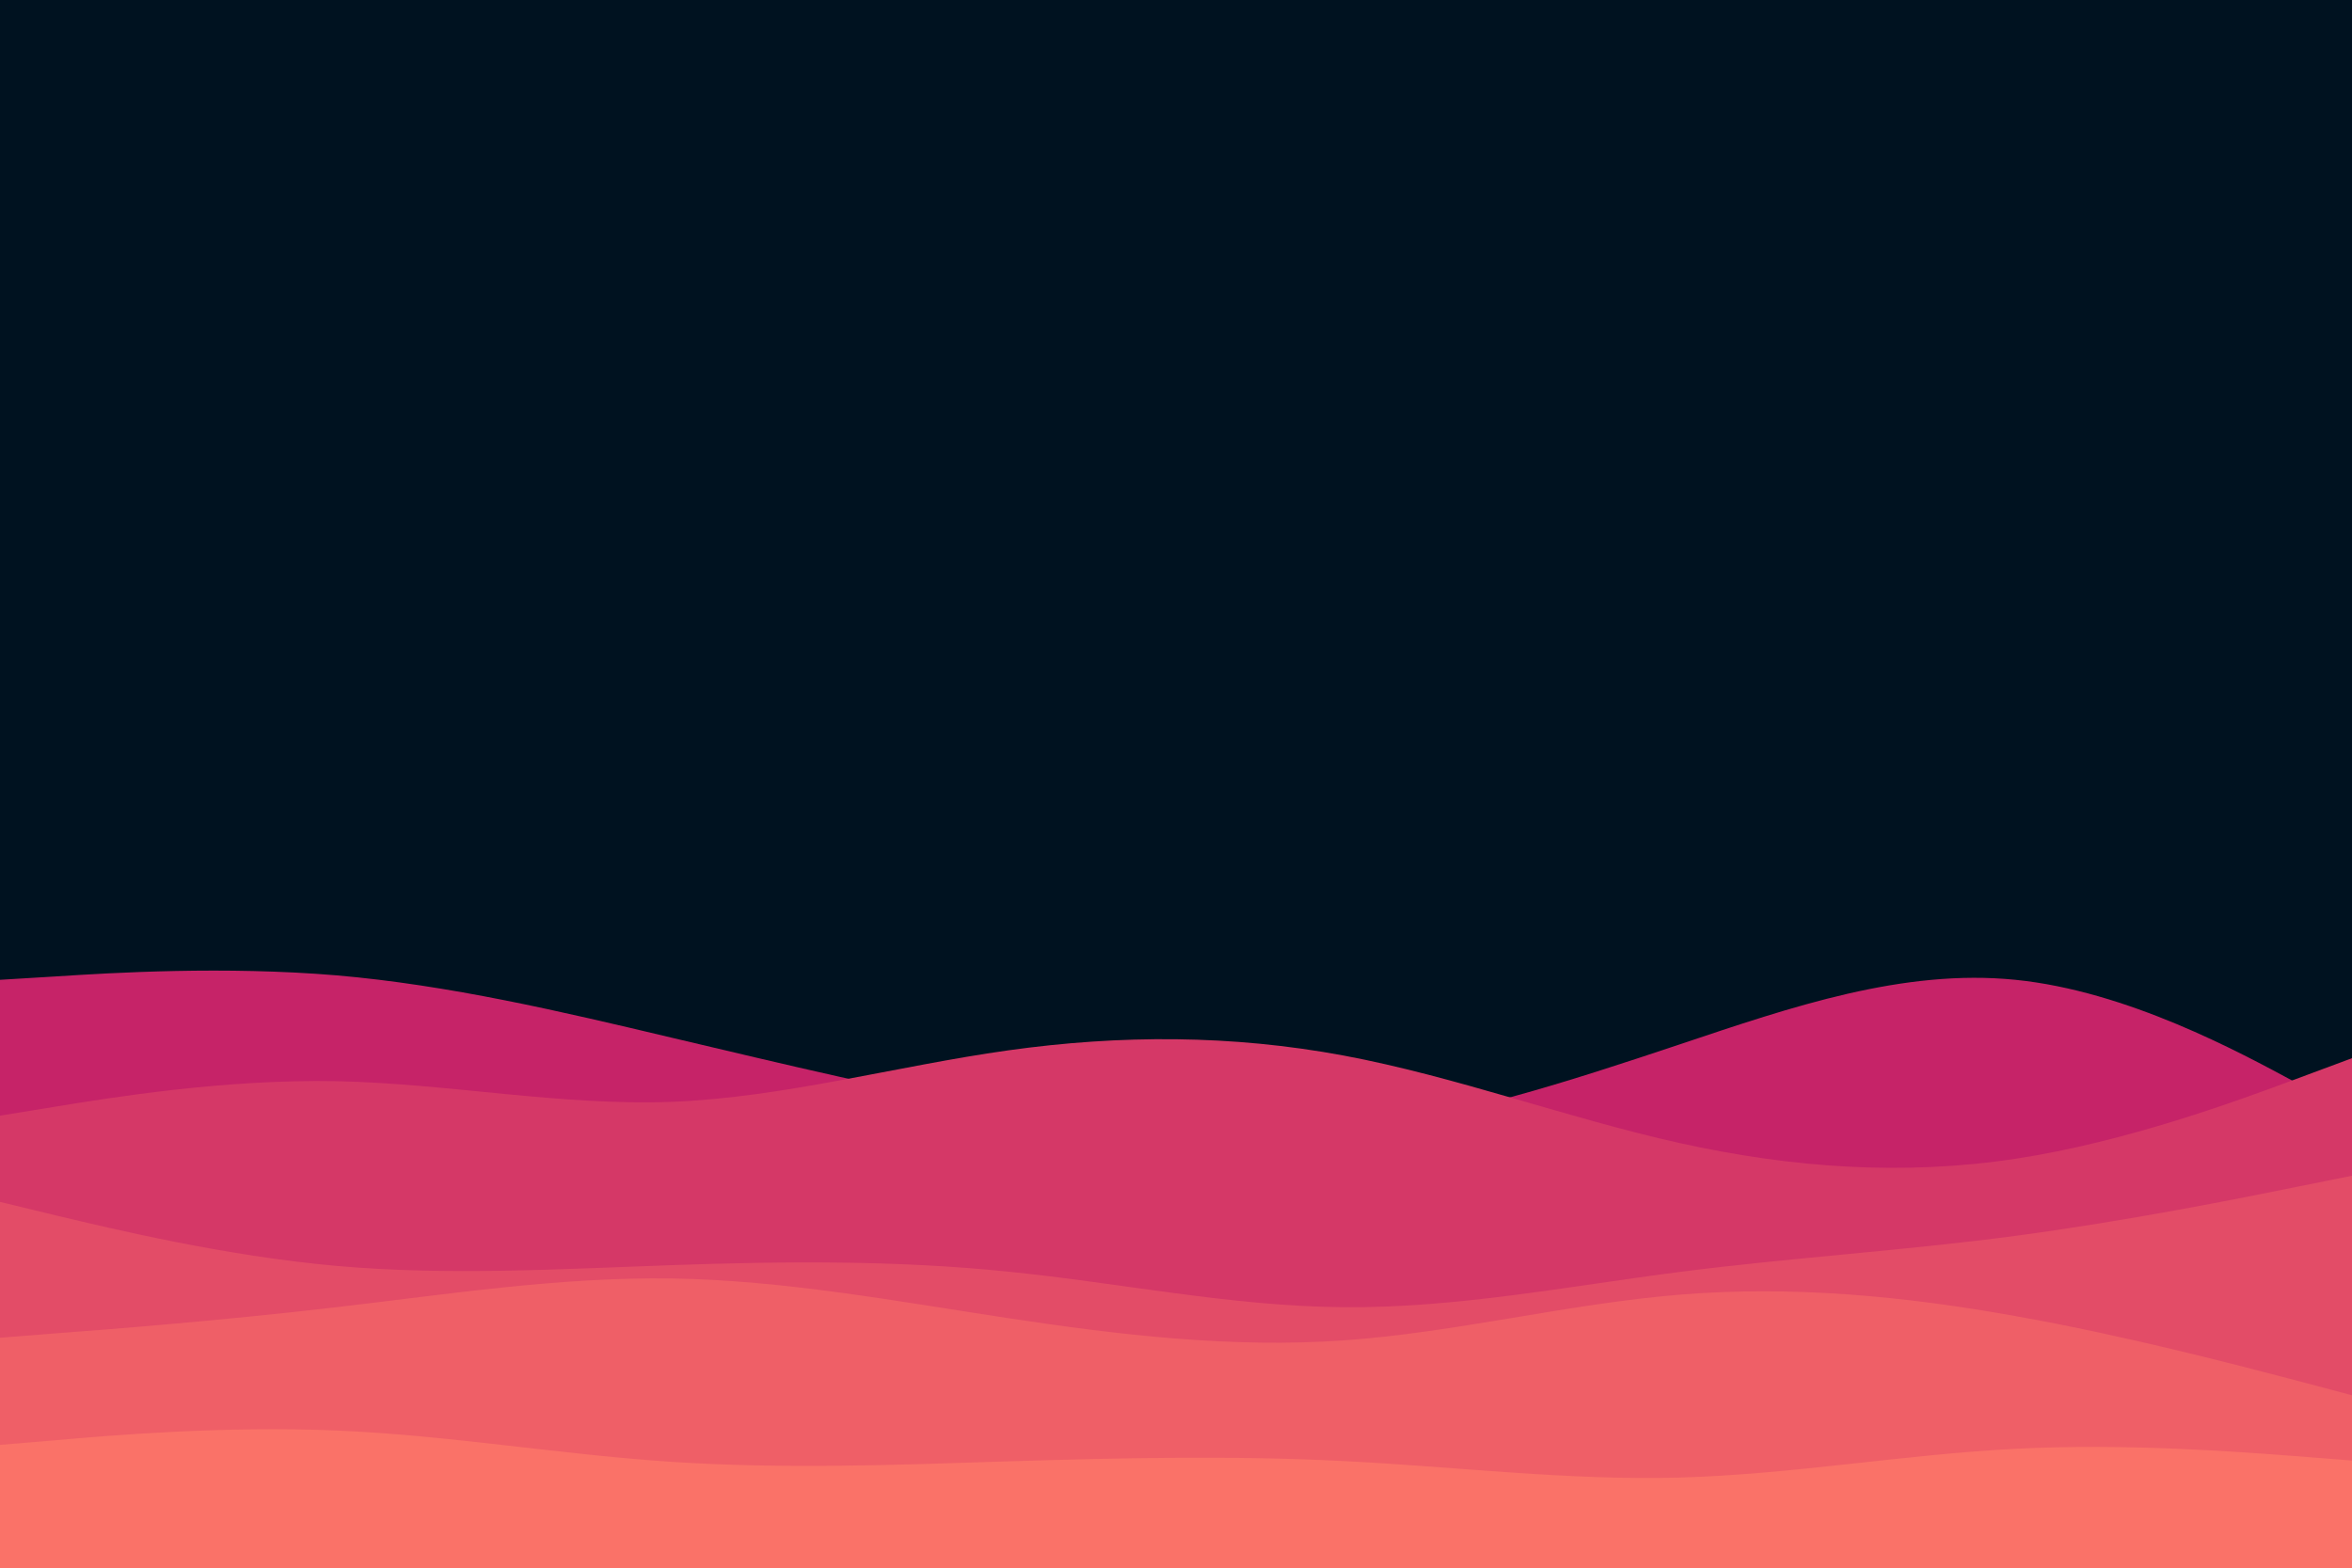
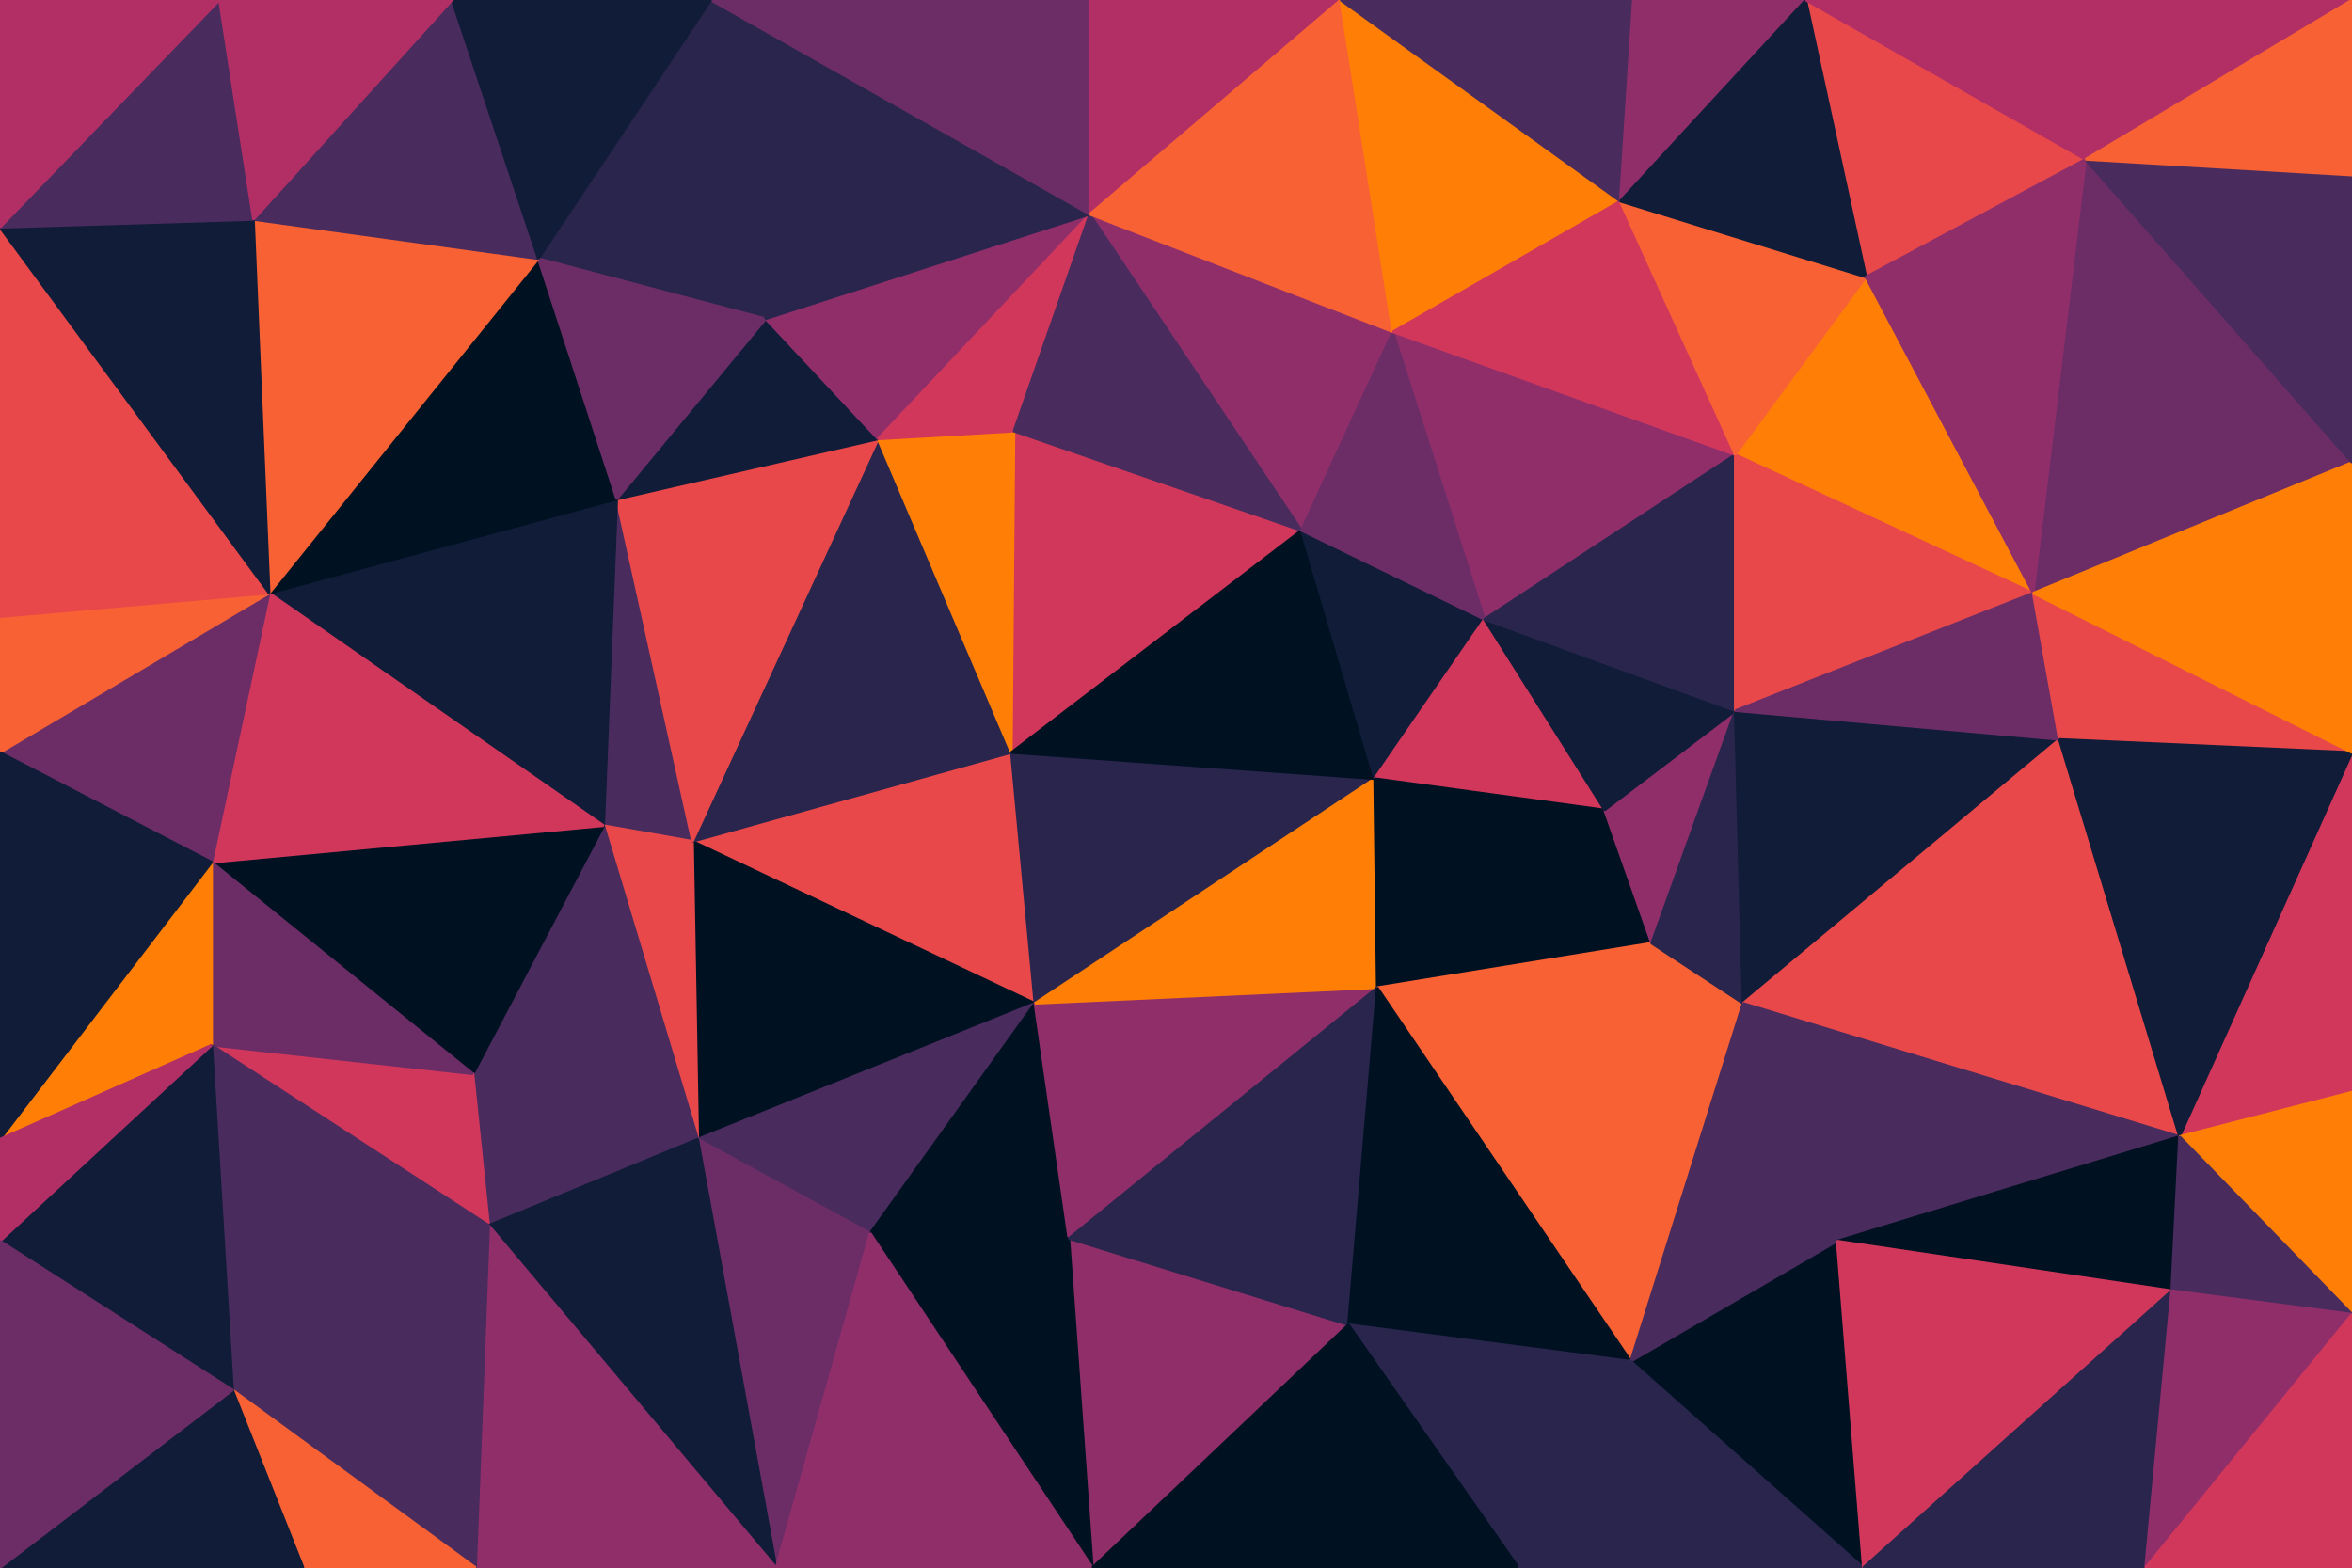
<svg xmlns="http://www.w3.org/2000/svg" id="visual" viewBox="0 0 900 600" width="900" height="600" version="1.1">
-   <rect x="0" y="0" width="900" height="600" fill="#001220" />
-   <path d="M0 375L21.5 373.7C43 372.3 86 369.7 128.8 373.3C171.7 377 214.3 387 257.2 397.2C300 407.3 343 417.7 385.8 425.2C428.7 432.7 471.3 437.3 514.2 432.7C557 428 600 414 642.8 399.7C685.7 385.3 728.3 370.7 771.2 375C814 379.3 857 402.7 878.5 414.3L900 426L900 601L878.5 601C857 601 814 601 771.2 601C728.3 601 685.7 601 642.8 601C600 601 557 601 514.2 601C471.3 601 428.7 601 385.8 601C343 601 300 601 257.2 601C214.3 601 171.7 601 128.8 601C86 601 43 601 21.5 601L0 601Z" fill="#c62368" />
-   <path d="M0 427L21.5 423.5C43 420 86 413 128.8 413.8C171.7 414.7 214.3 423.3 257.2 421.7C300 420 343 408 385.8 402C428.7 396 471.3 396 514.2 404C557 412 600 428 642.8 437.5C685.7 447 728.3 450 771.2 443.5C814 437 857 421 878.5 413L900 405L900 601L878.5 601C857 601 814 601 771.2 601C728.3 601 685.7 601 642.8 601C600 601 557 601 514.2 601C471.3 601 428.7 601 385.8 601C343 601 300 601 257.2 601C214.3 601 171.7 601 128.8 601C86 601 43 601 21.5 601L0 601Z" fill="#d53867" />
-   <path d="M0 460L21.5 465.2C43 470.3 86 480.7 128.8 484.5C171.7 488.3 214.3 485.7 257.2 484.2C300 482.7 343 482.3 385.8 486.7C428.7 491 471.3 500 514.2 500.3C557 500.7 600 492.3 642.8 486.8C685.7 481.3 728.3 478.7 771.2 473C814 467.3 857 458.7 878.5 454.3L900 450L900 601L878.5 601C857 601 814 601 771.2 601C728.3 601 685.7 601 642.8 601C600 601 557 601 514.2 601C471.3 601 428.7 601 385.8 601C343 601 300 601 257.2 601C214.3 601 171.7 601 128.8 601C86 601 43 601 21.5 601L0 601Z" fill="#e34c67" />
-   <path d="M0 512L21.5 510.3C43 508.7 86 505.3 128.8 500.3C171.7 495.3 214.3 488.7 257.2 489.3C300 490 343 498 385.8 504.5C428.7 511 471.3 516 514.2 513C557 510 600 499 642.8 495.5C685.7 492 728.3 496 771.2 503.7C814 511.3 857 522.7 878.5 528.3L900 534L900 601L878.5 601C857 601 814 601 771.2 601C728.3 601 685.7 601 642.8 601C600 601 557 601 514.2 601C471.3 601 428.7 601 385.8 601C343 601 300 601 257.2 601C214.3 601 171.7 601 128.8 601C86 601 43 601 21.5 601L0 601Z" fill="#ef5f67" />
-   <path d="M0 553L21.5 551.2C43 549.3 86 545.7 128.8 547.5C171.7 549.3 214.3 556.7 257.2 559.5C300 562.3 343 560.7 385.8 559.3C428.7 558 471.3 557 514.2 559.2C557 561.3 600 566.7 642.8 565.5C685.7 564.3 728.3 556.7 771.2 554.5C814 552.3 857 555.7 878.5 557.3L900 559L900 601L878.5 601C857 601 814 601 771.2 601C728.3 601 685.7 601 642.8 601C600 601 557 601 514.2 601C471.3 601 428.7 601 385.8 601C343 601 300 601 257.2 601C214.3 601 171.7 601 128.8 601C86 601 43 601 21.5 601L0 601Z" fill="#fa7268" />
+   <g stroke-width="1" stroke-linejoin="bevel">
+     <path d="M387 288L265 322L396 384Z" fill="#e8484a" stroke="#e8484a" />
+     <path d="M236 191L231 316L265 322Z" fill="#492b5d" stroke="#492b5d" />
+     <path d="M265 322L267 436L396 384Z" fill="#001122" stroke="#001122" />
+     <path d="M231 316L267 436L265 322Z" fill="#e8484a" stroke="#e8484a" />
+     <path d="M267 436L333 472L396 384Z" fill="#492b5d" stroke="#492b5d" />
+     <path d="M333 472L409 474L396 384Z" fill="#001122" stroke="#001122" />
+     <path d="M498 203L388 165L387 288Z" fill="#d1375b" stroke="#d1375b" />
+     <path d="M231 316L181 411L267 436Z" fill="#492b5d" stroke="#492b5d" />
+     <path d="M267 436L297 600L333 472Z" fill="#6c2d67" stroke="#6c2d67" />
+     <path d="M387 288L336 168L265 322Z" fill="#29254d" stroke="#29254d" />
+     <path d="M336 168L236 191L265 322Z" fill="#e8484a" stroke="#e8484a" />
+     <path d="M231 316L81 330L181 411Z" fill="#001122" stroke="#001122" />
+     <path d="M387 288L388 165L336 168Z" fill="#ff7f06" stroke="#ff7f06" />
+     <path d="M526 298L387 288L396 384Z" fill="#29254d" stroke="#29254d" />
+     <path d="M409 474L527 378L396 384Z" fill="#902e6a" stroke="#902e6a" />
+     <path d="M527 378L526 298L396 384Z" fill="#ff7f06" stroke="#ff7f06" />
+     <path d="M181 411L187 469L267 436Z" fill="#492b5d" stroke="#492b5d" />
+     <path d="M418 600L516 507L409 474Z" fill="#902e6a" stroke="#902e6a" />
+     <path d="M526 298L498 203L387 288Z" fill="#001122" stroke="#001122" />
+     <path d="M336 168L293 122L236 191Z" fill="#101c38" stroke="#101c38" />
+     <path d="M417 82L293 122L336 168Z" fill="#902e6a" stroke="#902e6a" />
+     <path d="M417 82L336 168L388 165Z" fill="#d1375b" stroke="#d1375b" />
+     <path d="M418 600L409 474L333 472Z" fill="#001122" stroke="#001122" />
+     <path d="M409 474L516 507L527 378Z" fill="#29254d" stroke="#29254d" />
+     <path d="M526 298L568 237L498 203Z" fill="#101c38" stroke="#101c38" />
+     <path d="M614 310L568 237L526 298Z" fill="#d1375b" stroke="#d1375b" />
+     <path d="M614 310L526 298L527 378Z" fill="#001122" stroke="#001122" />
+     <path d="M103 227L231 316L236 191Z" fill="#101c38" stroke="#101c38" />
+     <path d="M103 227L81 330L231 316Z" fill="#d1375b" stroke="#d1375b" />
+     <path d="M181 411L81 400L187 469Z" fill="#d1375b" stroke="#d1375b" />
+     <path d="M206 99L103 227L236 191Z" fill="#001122" stroke="#001122" />
+     <path d="M187 469L297 600L267 436Z" fill="#101c38" stroke="#101c38" />
+     <path d="M81 330L81 400L181 411Z" fill="#6c2d67" stroke="#6c2d67" />
+     <path d="M187 469L182 600L297 600Z" fill="#902e6a" stroke="#902e6a" />
+     <path d="M297 600L418 600L333 472Z" fill="#902e6a" stroke="#902e6a" />
+     <path d="M533 127L417 82L498 203Z" fill="#902e6a" stroke="#902e6a" />
+     <path d="M498 203L417 82L388 165Z" fill="#492b5d" stroke="#492b5d" />
+     <path d="M272 0L206 99L293 122Z" fill="#29254d" stroke="#29254d" />
+     <path d="M293 122L206 99L236 191Z" fill="#6c2d67" stroke="#6c2d67" />
+     <path d="M632 361L614 310L527 378Z" fill="#001122" stroke="#001122" />
+     <path d="M664 174L533 127L568 237Z" fill="#902e6a" stroke="#902e6a" />
+     <path d="M568 237L533 127L498 203Z" fill="#6c2d67" stroke="#6c2d67" />
+     <path d="M624 521L632 361L527 378Z" fill="#f86133" stroke="#f86133" />
+     <path d="M89 532L182 600L187 469Z" fill="#492b5d" stroke="#492b5d" />
+     <path d="M418 600L496 600L516 507Z" fill="#001122" stroke="#001122" />
+     <path d="M624 521L667 384L632 361Z" fill="#f86133" stroke="#f86133" />
+     <path d="M81 400L89 532L187 469Z" fill="#492b5d" stroke="#492b5d" />
+     <path d="M624 521L527 378L516 507Z" fill="#001122" stroke="#001122" />
+     <path d="M632 361L664 272L614 310Z" fill="#902e6a" stroke="#902e6a" />
+     <path d="M614 310L664 272L568 237Z" fill="#101c38" stroke="#101c38" />
+     <path d="M667 384L664 272L632 361Z" fill="#29254d" stroke="#29254d" />
+     <path d="M581 600L624 521L516 507Z" fill="#29254d" stroke="#29254d" />
+     <path d="M89 532L116 600L182 600Z" fill="#f86133" stroke="#f86133" />
+     <path d="M103 227L0 288L81 330Z" fill="#6c2d67" stroke="#6c2d67" />
+     <path d="M81 330L0 436L81 400Z" fill="#ff7f06" stroke="#ff7f06" />
+     <path d="M81 400L0 475L89 532Z" fill="#101c38" stroke="#101c38" />
+     <path d="M0 236L0 288L103 227Z" fill="#f86133" stroke="#f86133" />
+     <path d="M417 82L272 0L293 122Z" fill="#29254d" stroke="#29254d" />
+     <path d="M206 99L97 84L103 227Z" fill="#f86133" stroke="#f86133" />
+     <path d="M417 0L272 0L417 82Z" fill="#6c2d67" stroke="#6c2d67" />
+     <path d="M0 288L0 436L81 330Z" fill="#101c38" stroke="#101c38" />
+     <path d="M89 532L0 600L116 600Z" fill="#101c38" stroke="#101c38" />
+     <path d="M513 0L417 0L417 82Z" fill="#b22f66" stroke="#b22f66" />
+     <path d="M173 0L97 84L206 99Z" fill="#492b5d" stroke="#492b5d" />
+     <path d="M0 87L0 236L103 227Z" fill="#e8484a" stroke="#e8484a" />
+     <path d="M496 600L581 600L516 507Z" fill="#001122" stroke="#001122" />
+     <path d="M0 436L0 475L81 400Z" fill="#b22f66" stroke="#b22f66" />
+     <path d="M664 272L664 174L568 237Z" fill="#29254d" stroke="#29254d" />
+     <path d="M533 127L513 0L417 82Z" fill="#f86133" stroke="#f86133" />
+     <path d="M714 106L664 174L778 227Z" fill="#ff7f06" stroke="#ff7f06" />
+     <path d="M272 0L173 0L206 99Z" fill="#101c38" stroke="#101c38" />
+     <path d="M620 77L513 0L533 127Z" fill="#ff7f06" stroke="#ff7f06" />
+     <path d="M664 174L620 77L533 127Z" fill="#d1375b" stroke="#d1375b" />
+     <path d="M713 600L703 475L624 521Z" fill="#001122" stroke="#001122" />
+     <path d="M624 521L703 475L667 384Z" fill="#492b5d" stroke="#492b5d" />
+     <path d="M667 384L788 283L664 272Z" fill="#101c38" stroke="#101c38" />
+     <path d="M97 84L0 87L103 227Z" fill="#101c38" stroke="#101c38" />
+     <path d="M84 0L0 87L97 84Z" fill="#492b5d" stroke="#492b5d" />
+     <path d="M0 475L0 600L89 532Z" fill="#6c2d67" stroke="#6c2d67" />
+     <path d="M173 0L84 0L97 84Z" fill="#b22f66" stroke="#b22f66" />
+     <path d="M778 227L664 174L664 272Z" fill="#e8484a" stroke="#e8484a" />
+     <path d="M664 174L714 106L620 77Z" fill="#f86133" stroke="#f86133" />
+     <path d="M620 77L625 0L513 0Z" fill="#492b5d" stroke="#492b5d" />
+     <path d="M691 0L625 0L620 77Z" fill="#902e6a" stroke="#902e6a" />
+     <path d="M834 435L788 283L667 384Z" fill="#e8484a" stroke="#e8484a" />
+     <path d="M788 283L778 227L664 272Z" fill="#6c2d67" stroke="#6c2d67" />
+     <path d="M581 600L713 600L624 521Z" fill="#29254d" stroke="#29254d" />
+     <path d="M703 475L834 435L667 384Z" fill="#492b5d" stroke="#492b5d" />
+     <path d="M84 0L0 0L0 87Z" fill="#b22f66" stroke="#b22f66" />
+     <path d="M798 61L691 0L714 106Z" fill="#e8484a" stroke="#e8484a" />
+     <path d="M714 106L691 0L620 77Z" fill="#101c38" stroke="#101c38" />
+     <path d="M900 177L798 61L778 227Z" fill="#6c2d67" stroke="#6c2d67" />
+     <path d="M831 494L834 435L703 475Z" fill="#001122" stroke="#001122" />
+     <path d="M713 600L831 494L703 475Z" fill="#d1375b" stroke="#d1375b" />
+     <path d="M778 227L798 61L714 106Z" fill="#902e6a" stroke="#902e6a" />
+     <path d="M900 288L778 227L788 283Z" fill="#e8484a" stroke="#e8484a" />
+     <path d="M713 600L821 600L831 494Z" fill="#29254d" stroke="#29254d" />
+     <path d="M900 418L900 288L834 435Z" fill="#d1375b" stroke="#d1375b" />
+     <path d="M834 435L900 288L788 283Z" fill="#101c38" stroke="#101c38" />
+     <path d="M900 418L834 435L900 503Z" fill="#ff7f06" stroke="#ff7f06" />
+     <path d="M900 503L834 435L831 494Z" fill="#492b5d" stroke="#492b5d" />
+     <path d="M900 0L793 0L798 61Z" fill="#b22f66" stroke="#b22f66" />
+     <path d="M798 61L793 0L691 0Z" fill="#b22f66" stroke="#b22f66" />
+     <path d="M821 600L900 503L831 494Z" fill="#902e6a" stroke="#902e6a" />
+     <path d="M900 288L900 177L778 227Z" fill="#ff7f06" stroke="#ff7f06" />
+     <path d="M821 600L900 600L900 503Z" fill="#d1375b" stroke="#d1375b" />
+     <path d="M900 177L900 67L798 61Z" fill="#492b5d" stroke="#492b5d" />
+     <path d="M900 67L900 0L798 61Z" fill="#f86133" stroke="#f86133" />
+   </g>
</svg>
